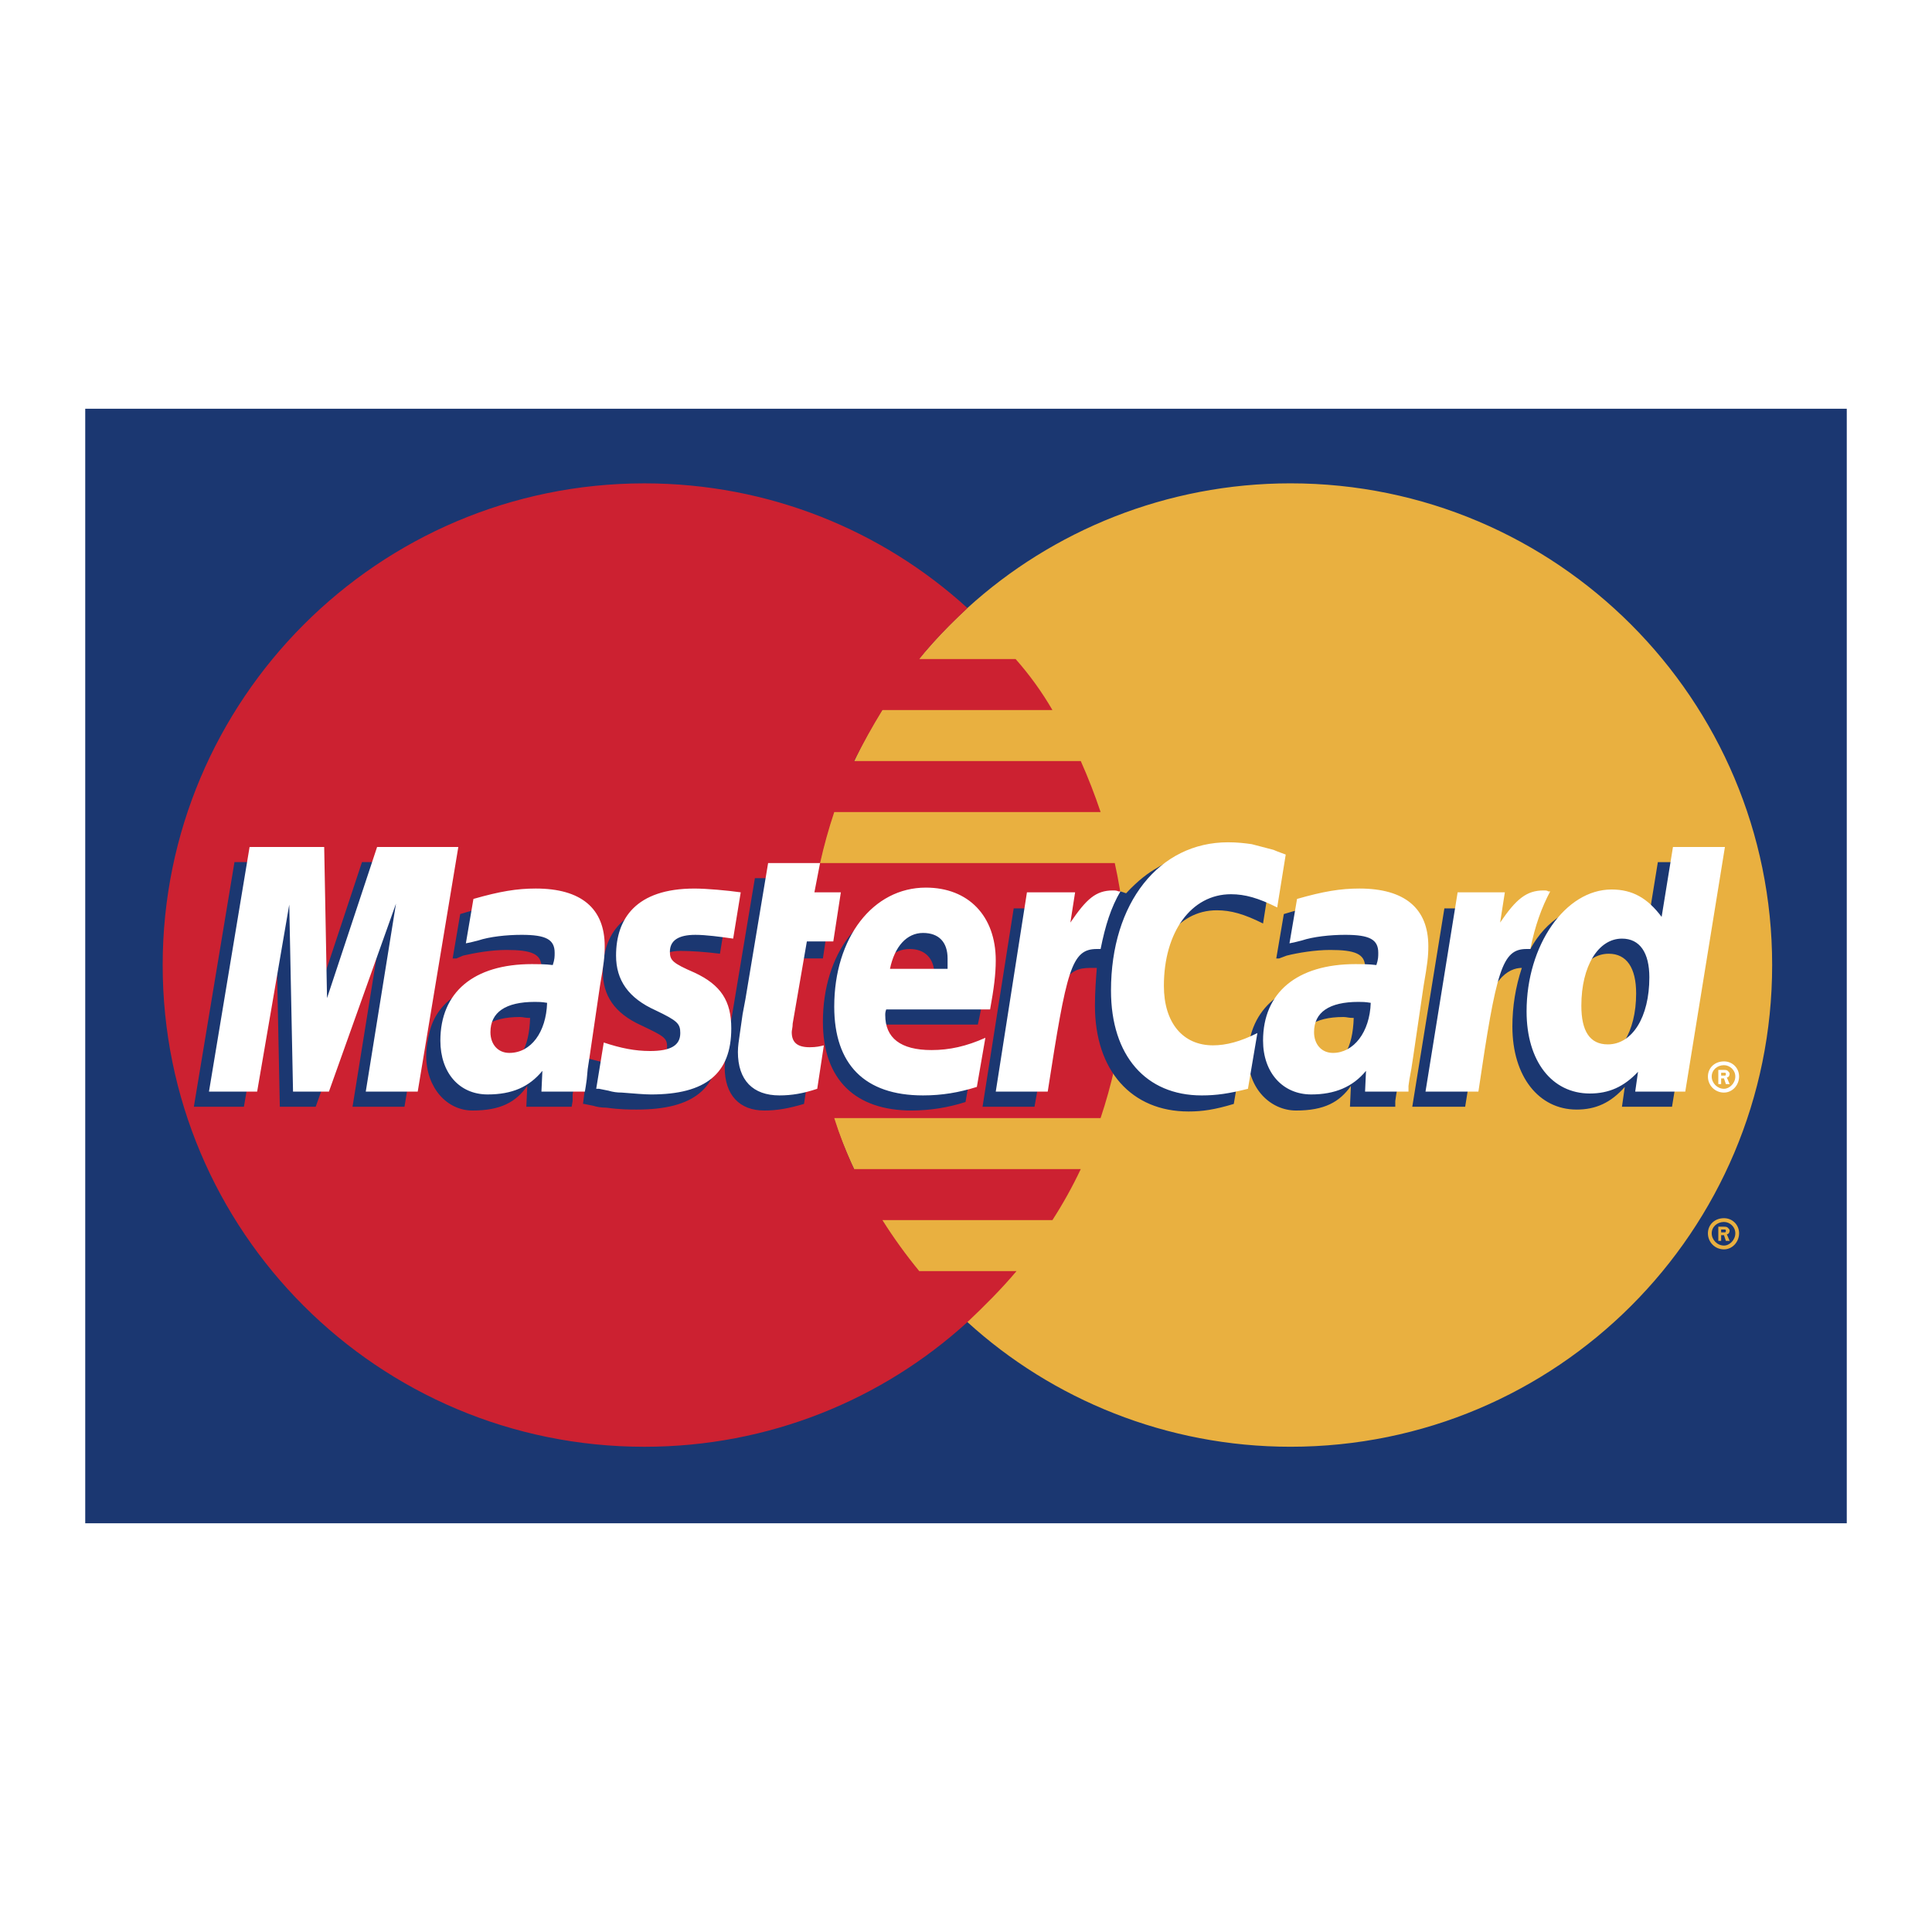
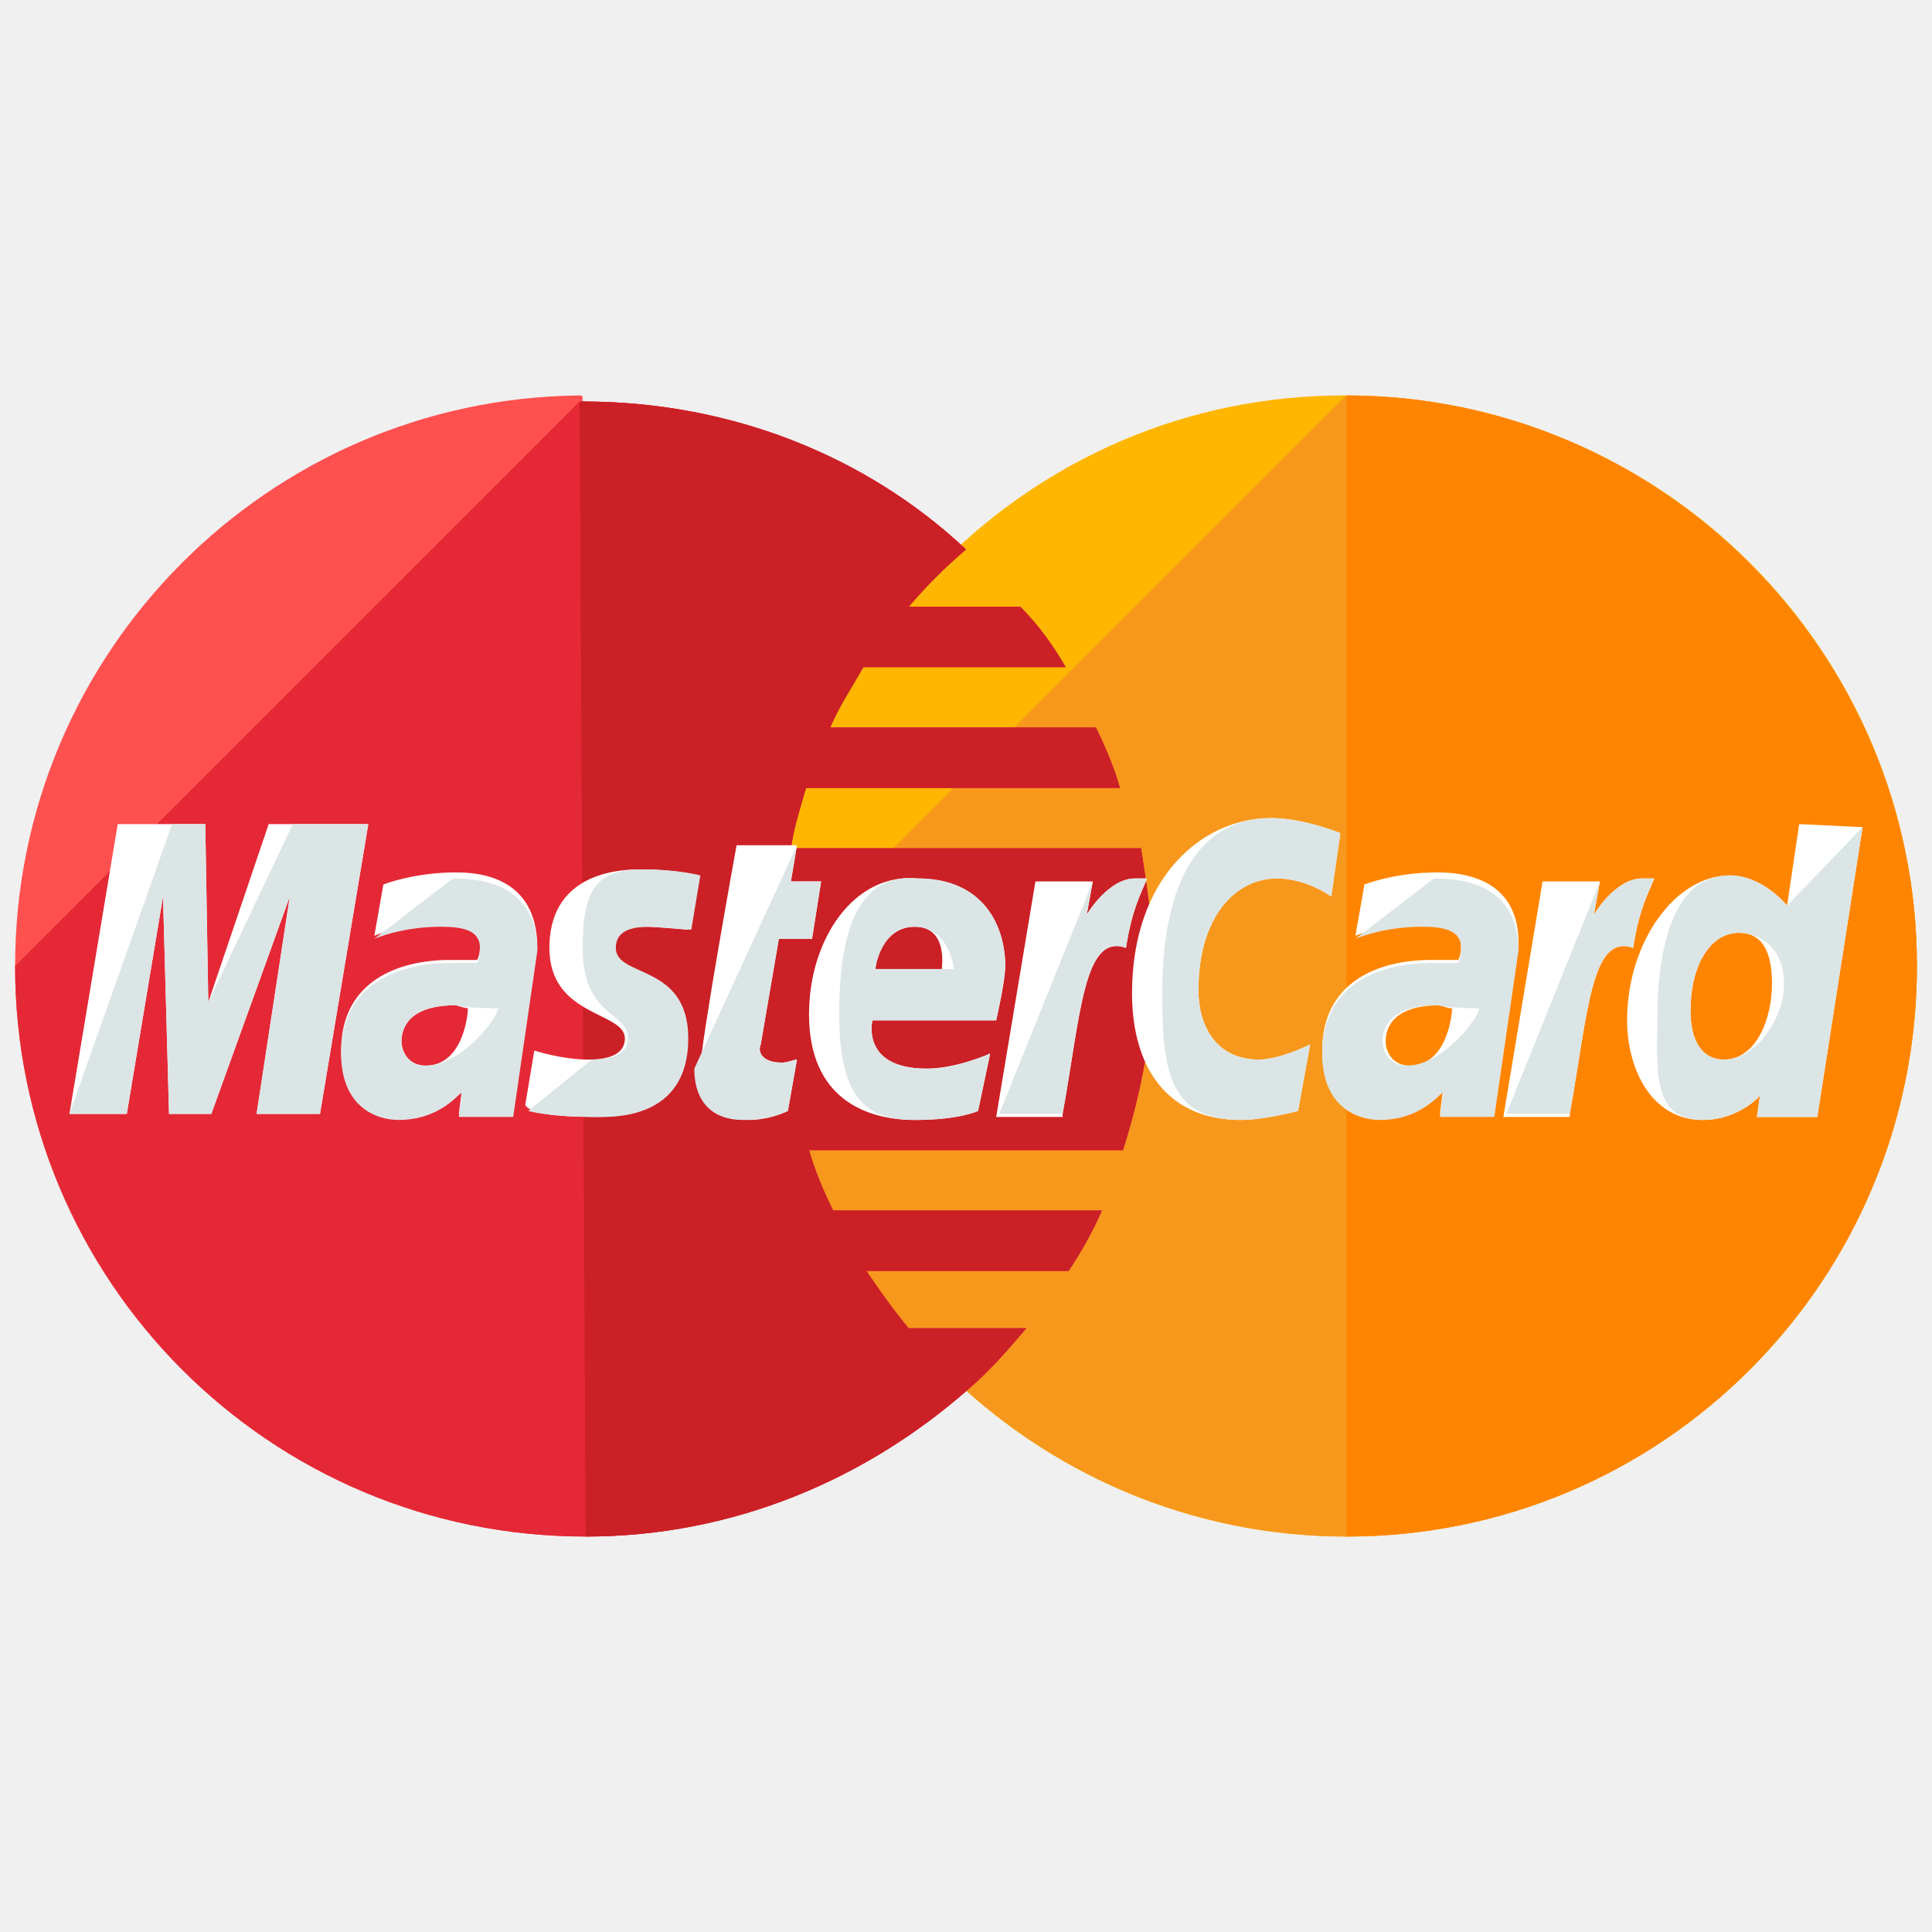
- <svg xmlns="http://www.w3.org/2000/svg" width="2500" height="2500" viewBox="0 0 192.756 192.756">
-   <g fill-rule="evenodd" clip-rule="evenodd">
-     <path fill="#fff" d="M0 0h192.756v192.756H0V0z" />
-     <path fill="#1b3771" d="M8.504 151.977h175.748V40.78H8.504v111.197z" />
-     <path d="M96.52 131.904c8.48 7.729 19.883 12.439 32.229 12.439 26.574 0 48.059-21.486 48.059-48.061 0-26.479-21.484-48.059-48.059-48.059-12.346 0-23.748 4.712-32.229 12.439-9.707 8.857-15.832 21.485-15.832 35.62 0 14.138 6.125 26.859 15.832 35.622z" fill="#e9b040" />
-     <path d="M170.4 123.047c0-.848.658-1.508 1.602-1.508.848 0 1.508.66 1.508 1.508s-.66 1.602-1.508 1.602a1.589 1.589 0 0 1-1.602-1.602zm1.602 1.224c.564 0 1.131-.564 1.131-1.225s-.566-1.131-1.131-1.131c-.66 0-1.225.471-1.225 1.131s.565 1.225 1.225 1.225zm-.283-.47h-.283v-1.414h.566c.094 0 .283 0 .377.094.094.096.188.189.188.283 0 .189-.094.377-.281.377l.281.66h-.377l-.188-.566h-.283v.566zm0-.848h.377c.094 0 .094-.096.094-.189 0 0 0-.094-.094-.094h-.377v.283z" fill="#e9b040" />
-     <path d="M112.068 91.195a47.818 47.818 0 0 0-.848-5.088H81.819a51.097 51.097 0 0 1 1.414-5.089h26.574a56.747 56.747 0 0 0-1.979-5.089H85.211a68.395 68.395 0 0 1 2.827-5.089H105a31.658 31.658 0 0 0-3.674-5.088h-9.613c1.414-1.791 3.11-3.487 4.806-5.088-8.481-7.728-19.79-12.439-32.229-12.439-26.574 0-48.06 21.58-48.06 48.059 0 26.574 21.486 48.061 48.06 48.061 12.439 0 23.747-4.711 32.229-12.439 1.695-1.602 3.393-3.297 4.9-5.088h-9.707a50.187 50.187 0 0 1-3.675-5.088H105a44.338 44.338 0 0 0 2.828-5.09H85.211a40.765 40.765 0 0 1-1.979-5.088h26.574a51.661 51.661 0 0 0 1.414-5.09c.377-1.695.658-3.393.848-5.088a45.936 45.936 0 0 0 0-10.179z" fill="#cc2131" />
-     <path d="M170.4 107.404c0-.848.658-1.508 1.602-1.508.848 0 1.508.66 1.508 1.508s-.66 1.602-1.508 1.602a1.588 1.588 0 0 1-1.602-1.602zm1.602 1.225c.564 0 1.131-.566 1.131-1.225 0-.66-.566-1.131-1.131-1.131-.66 0-1.225.471-1.225 1.131 0 .658.565 1.225 1.225 1.225zm-.283-.471h-.283v-1.414h.566c.094 0 .283 0 .377.094.094.096.188.189.188.283 0 .189-.094.377-.281.377l.281.66h-.377l-.188-.566h-.283v.566zm0-.847h.377c.094 0 .094-.096.094-.189 0 0 0-.094-.094-.094h-.377v.283z" fill="#fff" />
-     <path d="M80.217 110.137c-1.602.471-2.733.66-3.958.66-2.45 0-3.958-1.508-3.958-4.336 0-.564.094-1.131.188-1.789l.282-1.885.283-1.604 2.262-13.569h4.994l-.565 3.015h3.11l-.754 4.995h-3.109l-1.414 8.104c0 .283-.094.564-.094.754 0 1.037.565 1.508 1.791 1.508.66 0 1.037-.094 1.602-.189l-.66 4.336zM96.331 109.947a17.74 17.74 0 0 1-5.372.85c-5.56 0-8.858-3.016-8.858-8.859 0-6.784 3.864-11.873 9.141-11.873 4.241 0 6.973 2.827 6.973 7.256 0 1.414-.188 2.828-.658 4.9H87.19v.566c0 2.355 1.508 3.486 4.523 3.486 1.885 0 3.581-.377 5.466-1.225l-.848 4.899zm-3.11-11.779v-.941c0-1.602-.942-2.544-2.45-2.544-1.696 0-2.827 1.225-3.298 3.486h5.748v-.001zM40.355 110.42h-5.183l3.016-18.753-6.691 18.753h-3.58l-.377-18.659-3.205 18.659h-4.994l4.052-24.408h7.444l.284 15.078 4.994-15.078h8.293l-4.053 24.408zM52.889 101.561c-.565 0-.66-.094-1.037-.094-2.921 0-4.429 1.131-4.429 3.016 0 1.318.753 2.074 1.884 2.074 2.545 0 3.487-2.075 3.582-4.996zm4.146 8.859h-4.523l.094-2.074c-1.131 1.602-2.639 2.451-5.466 2.451-2.544 0-4.617-2.262-4.617-5.467 0-.941.188-1.789.376-2.543.848-3.111 3.958-4.996 8.67-5.09.565 0 1.508 0 2.261.094.188-.658.188-.941.188-1.318 0-1.319-1.036-1.696-3.486-1.696-1.508 0-3.109.283-4.335.565l-.659.283h-.377l.754-4.429c2.45-.754 4.146-1.037 6.031-1.037 4.523 0 6.879 1.979 6.879 5.843 0 .941.094 1.695-.283 3.863l-1.036 7.068-.188 1.225-.188 1.035v.66l-.095.567zM121.398 90.819c1.412 0 2.732.376 4.617 1.319l.848-5.372c-.471-.188-.566-.188-1.225-.471l-2.168-.471c-.66-.188-1.414-.282-2.355-.282-2.545 0-4.053 0-5.654 1.036-.848.471-1.885 1.225-3.109 2.545l-.566-.189-5.371 3.77.283-2.073h-5.561l-3.109 19.79h5.184l1.885-10.648s.754-1.508 1.131-1.98c.941-1.225 1.789-1.225 2.826-1.225h.377c-.094 1.131-.189 2.451-.189 3.77 0 6.502 3.676 10.555 9.33 10.555 1.414 0 2.639-.189 4.523-.754l.941-5.561c-1.695.85-3.109 1.225-4.428 1.225-3.016 0-4.807-2.166-4.807-5.936 0-5.279 2.638-9.048 6.597-9.048zM165.404 86.012l-1.131 6.974c-1.225-1.885-2.732-2.733-4.711-2.733-2.732 0-5.277 1.508-6.879 4.429l-3.299-1.979.283-2.073h-5.561l-3.203 19.79h5.277l1.695-10.648s1.32-1.508 1.697-1.98c.754-.941 1.602-1.225 2.262-1.225a18.507 18.507 0 0 0-.943 5.844c0 4.994 2.639 8.291 6.408 8.291 1.885 0 3.393-.658 4.807-2.26l-.283 1.979h4.994l3.959-24.408h-5.372v-.001zm-6.312 19.695c-1.791 0-2.639-1.225-2.639-3.863 0-3.863 1.602-6.69 4.051-6.69 1.791 0 2.734 1.413 2.734 3.958 0 3.863-1.697 6.595-4.146 6.595zM135.061 101.561c-.564 0-.658-.094-1.035-.094-2.922 0-4.43 1.131-4.43 3.016 0 1.318.754 2.074 1.885 2.074 2.544 0 3.486-2.075 3.58-4.996zm4.146 8.859h-4.521l.094-2.074c-1.131 1.602-2.639 2.451-5.467 2.451-2.543 0-4.805-2.168-4.805-5.467.094-4.711 3.58-7.633 9.234-7.633.566 0 1.508 0 2.262.094.189-.658.189-.941.189-1.318 0-1.319-1.037-1.696-3.488-1.696-1.508 0-3.203.283-4.334.565l-.754.283h-.283l.754-4.429c2.451-.754 4.146-1.037 6.031-1.037 4.523 0 6.879 1.979 6.879 5.843 0 .941.094 1.695-.283 3.863l-1.035 7.068-.189 1.225-.188 1.035-.096.66v.567zM67.872 94.871c1.037 0 2.45.094 3.958.283l.754-4.618c-1.508-.188-3.486-.377-4.711-.377-5.749 0-7.727 3.11-7.727 6.785 0 2.355 1.13 4.146 3.863 5.371 2.167 1.037 2.544 1.227 2.544 2.074 0 1.225-1.131 1.979-3.204 1.979-1.507 0-2.921-.283-4.618-.754l-.565 4.523h.095l.942.189c.282.094.754.188 1.319.188 1.319.188 2.355.188 3.015.188 5.749 0 8.199-2.166 8.199-6.596 0-2.732-1.319-4.334-3.958-5.465-2.167-1.037-2.45-1.131-2.45-2.074 0-.942.942-1.696 2.544-1.696z" fill="#1b3771" />
-     <path d="M128.277 85.259l-.85 5.277c-1.885-.942-3.203-1.319-4.617-1.319-3.957 0-6.689 3.77-6.689 9.141 0 3.676 1.885 5.936 4.898 5.936 1.32 0 2.734-.375 4.43-1.225l-.941 5.561c-1.885.471-3.109.66-4.617.66-5.561 0-9.047-3.959-9.047-10.461 0-8.764 4.805-14.794 11.684-14.794.943 0 1.697.094 2.357.188l2.166.565c.66.282.754.282 1.226.471zM111.598 88.934c-.189-.094-.377-.094-.566-.094-1.695 0-2.639.848-4.24 3.204l.471-3.016h-4.805l-3.111 19.884h5.184c1.885-12.156 2.355-14.23 4.9-14.23h.377c.471-2.356 1.037-4.146 1.979-5.749h-.189v.001zM81.536 108.629c-1.414.471-2.544.66-3.77.66-2.639 0-4.146-1.508-4.146-4.336 0-.564.094-1.131.188-1.789l.282-1.98.283-1.508 2.262-13.569h5.183l-.565 2.921h2.639l-.754 4.9H80.5l-1.414 8.199c0 .377-.094.66-.094.848 0 1.037.565 1.508 1.791 1.508.66 0 1.037-.094 1.414-.189l-.661 4.335zM61.464 95.342c0 2.449 1.225 4.24 3.958 5.465 2.167 1.037 2.45 1.32 2.45 2.262 0 1.225-.942 1.791-3.016 1.791-1.508 0-2.921-.283-4.618-.848l-.754 4.617h.283l.943.189a4.37 4.37 0 0 0 1.319.188c1.225.094 2.262.188 2.921.188 5.466 0 8.01-2.072 8.01-6.596 0-2.732-1.036-4.334-3.675-5.561-2.168-.941-2.45-1.224-2.45-2.072 0-1.131.848-1.696 2.544-1.696 1.037 0 2.45.188 3.769.377l.754-4.618c-1.319-.188-3.393-.377-4.617-.377-5.842 0-7.821 3.016-7.821 6.691zM168.139 108.912h-4.994l.281-1.979c-1.414 1.508-2.922 2.166-4.807 2.166-3.768 0-6.312-3.203-6.312-8.197 0-6.597 3.863-12.157 8.48-12.157 2.074 0 3.582.848 4.994 2.733l1.131-6.974h5.184l-3.957 24.408zm-7.729-4.713c2.451 0 4.146-2.732 4.146-6.689 0-2.451-.941-3.864-2.732-3.864-2.355 0-4.053 2.732-4.053 6.69 0 2.545.848 3.863 2.639 3.863zM97.461 108.441c-1.79.564-3.486.848-5.371.848-5.843 0-8.858-3.111-8.858-8.859 0-6.878 3.864-11.873 9.141-11.873 4.241 0 6.973 2.827 6.973 7.256 0 1.414-.188 2.828-.564 4.9H88.416c-.095.283-.095.377-.095.566 0 2.262 1.508 3.486 4.618 3.486 1.791 0 3.487-.377 5.372-1.225l-.85 4.901zm-2.92-11.781v-1.036c0-1.602-.849-2.544-2.45-2.544s-2.827 1.319-3.298 3.58h5.748zM41.675 108.912h-5.183l3.015-18.753-6.691 18.753h-3.58l-.377-18.659-3.204 18.659h-4.806l4.052-24.408h7.444l.283 15.078 4.995-15.078h8.104l-4.052 24.408zM54.585 100.053c-.566-.094-.848-.094-1.225-.094-2.921 0-4.429 1.037-4.429 3.016 0 1.225.753 2.074 1.884 2.074 2.168 0 3.676-2.074 3.77-4.996zm3.769 8.859h-4.335l.095-2.074c-1.319 1.604-3.016 2.355-5.466 2.355-2.827 0-4.712-2.166-4.712-5.371 0-4.805 3.299-7.633 9.141-7.633.565 0 1.319 0 2.073.094.188-.565.188-.847.188-1.224 0-1.319-.848-1.791-3.298-1.791-1.508 0-3.204.188-4.335.565l-.754.188-.471.094.754-4.429c2.638-.754 4.334-1.037 6.219-1.037 4.523 0 6.879 1.979 6.879 5.749 0 1.037-.095 1.79-.472 3.958l-1.036 7.068-.188 1.225-.095 1.035-.094.66-.093.568zM136.758 100.053c-.564-.094-.848-.094-1.225-.094-2.922 0-4.43 1.037-4.43 3.016 0 1.225.754 2.074 1.885 2.074 2.073 0 3.676-2.074 3.77-4.996zm3.769 8.859h-4.334l.094-2.074c-1.32 1.604-3.109 2.355-5.467 2.355-2.826 0-4.805-2.166-4.805-5.371 0-4.805 3.393-7.633 9.234-7.633.564 0 1.32 0 2.072.094.189-.565.189-.847.189-1.224 0-1.319-.848-1.791-3.299-1.791-1.508 0-3.203.188-4.334.565l-.754.188-.471.094.754-4.429c2.637-.754 4.334-1.037 6.219-1.037 4.523 0 6.879 1.979 6.879 5.749 0 1.037-.094 1.79-.471 3.958l-1.037 7.068-.188 1.225-.189 1.035-.094.66v.568h.002zM154.475 88.934c-.096-.094-.283-.094-.473-.094-1.695 0-2.732.848-4.334 3.204l.471-3.016h-4.711l-3.205 19.884h5.277c1.791-12.156 2.357-14.23 4.807-14.23h.377c.471-2.356 1.131-4.146 1.979-5.749h-.188v.001z" fill="#fff" />
+ <svg xmlns="http://www.w3.org/2000/svg" xml:space="preserve" width="64" height="64" id="mastercard">
+   <path fill="#FFB600" d="M63.5 32c0 10.4-8.4 18.9-18.9 18.9-10.4 0-18.9-8.5-18.9-18.9 0-10.4 8.4-18.9 18.8-18.9 10.6 0 19 8.5 19 18.9z" />
+   <path fill="#F7981D" d="M44.6 13.1c10.4 0 18.9 8.5 18.9 18.9 0 10.4-8.4 18.9-18.9 18.9-10.4 0-18.9-8.5-18.9-18.9" />
+   <path fill="#FF8500" d="M44.6 13.1c10.4 0 18.9 8.5 18.9 18.9 0 10.4-8.4 18.9-18.9 18.9" />
+   <path fill="#FF5050" d="M19.2 13.1C8.9 13.2.5 21.6.5 32c0 10.4 8.4 18.9 18.9 18.9 4.9 0 9.3-1.9 12.7-4.9.7-.6 1.3-1.3 1.9-2h-3.9c-.5-.6-1-1.3-1.4-1.9h6.7c.4-.6.8-1.3 1.1-2h-8.9c-.3-.6-.6-1.3-.8-2h10.4c.6-1.9 1-3.9 1-6 0-1.4-.2-2.7-.4-4H26.2c.1-.7.3-1.3.5-2h10.4c-.2-.7-.5-1.4-.8-2h-8.8c.3-.7.7-1.3 1.1-2h6.7c-.4-.7-.9-1.4-1.5-2h-3.7c.6-.7 1.2-1.3 1.9-1.9-3.3-3.1-7.8-4.9-12.7-4.9 0-.2 0-.2-.1-.2z" />
+   <path fill="#E52836" d="M.5 32c0 10.4 8.4 18.9 18.9 18.9 4.9 0 9.3-1.9 12.7-4.9.7-.6 1.3-1.3 1.9-2h-3.9c-.5-.6-1-1.3-1.4-1.9h6.7c.4-.6.8-1.3 1.1-2h-8.9c-.3-.6-.6-1.3-.8-2h10.4c.6-1.9 1-3.9 1-6 0-1.4-.2-2.7-.4-4H26.2c.1-.7.3-1.3.5-2h10.4c-.2-.7-.5-1.4-.8-2h-8.8c.3-.7.7-1.3 1.1-2h6.7c-.4-.7-.9-1.4-1.5-2h-3.7c.6-.7 1.2-1.3 1.9-1.9-3.3-3.1-7.8-4.9-12.7-4.9h-.1" />
+   <path fill="#CB2026" d="M19.4 50.9c4.9 0 9.3-1.9 12.7-4.9.7-.6 1.3-1.3 1.9-2h-3.9c-.5-.6-1-1.3-1.4-1.9h6.7c.4-.6.8-1.3 1.1-2h-8.9c-.3-.6-.6-1.3-.8-2h10.4c.6-1.9 1-3.9 1-6 0-1.4-.2-2.7-.4-4H26.2c.1-.7.3-1.3.5-2h10.4c-.2-.7-.5-1.4-.8-2h-8.8c.3-.7.7-1.3 1.1-2h6.7c-.4-.7-.9-1.4-1.5-2h-3.7c.6-.7 1.2-1.3 1.9-1.9-3.3-3.1-7.8-4.9-12.7-4.9h-.1" />
+   <path fill="#FFF" d="m26.1 36.8.3-1.7c-.1 0-.3.1-.5.1-.7 0-.8-.4-.7-.6l.6-3.5h1.1l.3-1.9h-1l.2-1.2h-2s-1.2 6.6-1.2 7.4c0 1.2.7 1.7 1.6 1.7.6 0 1.1-.2 1.3-.3zM26.8 33.6c0 2.8 1.9 3.5 3.5 3.5 1.5 0 2.1-.3 2.1-.3l.4-1.9s-1.1.5-2.1.5c-2.2 0-1.8-1.6-1.8-1.6H33s.3-1.3.3-1.8c0-1.3-.7-2.9-2.9-2.9-2.1-.2-3.6 2-3.6 4.5zm3.5-2.9c1.1 0 .9 1.3.9 1.4H29c0-.1.2-1.4 1.3-1.4zM43 36.8l.4-2.2s-1 .5-1.7.5c-1.4 0-2-1.1-2-2.3 0-2.4 1.2-3.7 2.6-3.7 1 0 1.8.6 1.8.6l.3-2.1s-1.2-.5-2.3-.5c-2.3 0-4.6 2-4.6 5.8 0 2.5 1.2 4.2 3.6 4.2.8 0 1.9-.3 1.9-.3zM15.1 28.9c-1.4 0-2.4.4-2.4.4l-.3 1.7s.9-.4 2.2-.4c.7 0 1.3.1 1.3.7 0 .4-.1.5-.1.5h-.9c-1.7 0-3.6.7-3.6 3 0 1.8 1.2 2.2 1.9 2.2 1.4 0 2-.9 2.1-.9l-.1.8H17l.8-5.5c0-2.4-2-2.5-2.7-2.5zm.4 4.5c0 .3-.2 1.9-1.4 1.9-.6 0-.8-.5-.8-.8 0-.5.3-1.2 1.8-1.2.3.1.4.1.4.1zM19.7 37c.5 0 3 .1 3-2.6 0-2.5-2.4-2-2.4-3 0-.5.4-.7 1.1-.7.3 0 1.4.1 1.4.1l.3-1.8s-.7-.2-1.9-.2c-1.5 0-3 .6-3 2.6 0 2.3 2.5 2.1 2.5 3 0 .6-.7.7-1.2.7-.9 0-1.8-.3-1.8-.3l-.3 1.8c.1.2.6.4 2.3.4zM59.6 27.3l-.4 2.7s-.8-1-1.9-1c-1.8 0-3.4 2.2-3.4 4.8 0 1.6.8 3.3 2.5 3.3 1.2 0 1.9-.8 1.9-.8l-.1.7h2l1.5-9.6-2.1-.1zm-.9 5.3c0 1.1-.5 2.5-1.6 2.5-.7 0-1.1-.6-1.1-1.6 0-1.6.7-2.6 1.6-2.6.7 0 1.1.5 1.1 1.7zM4.2 36.9l1.2-7.2.2 7.2H7l2.6-7.2-1.1 7.2h2.1l1.6-9.6H8.9l-2 5.9-.1-5.9H3.9l-1.6 9.6h1.9zM35.2 36.9c.6-3.3.7-6 2.1-5.5.2-1.3.5-1.8.7-2.3h-.4c-.9 0-1.6 1.2-1.6 1.2l.2-1.1h-1.9L33 37h2.2zM47.6 28.9c-1.4 0-2.4.4-2.4.4l-.3 1.7s.9-.4 2.2-.4c.7 0 1.3.1 1.3.7 0 .4-.1.5-.1.5h-.9c-1.7 0-3.6.7-3.6 3 0 1.8 1.2 2.2 1.9 2.2 1.4 0 2-.9 2.1-.9l-.1.8h1.8l.8-5.5c.1-2.4-2-2.5-2.7-2.5zm.5 4.5c0 .3-.2 1.9-1.4 1.9-.6 0-.8-.5-.8-.8 0-.5.3-1.2 1.8-1.2.3.1.3.1.4.1zM52 36.9c.6-3.3.7-6 2.1-5.5.2-1.3.5-1.8.7-2.3h-.4c-.9 0-1.6 1.2-1.6 1.2l.2-1.1h-1.9L49.8 37H52z" />
+   <g fill="#DCE5E5">
+     <path d="M23 35.4c0 1.2.7 1.7 1.6 1.7.7 0 1.3-.2 1.5-.3l.3-1.7c-.1 0-.3.1-.5.1-.7 0-.8-.4-.7-.6l.6-3.5h1.1l.3-1.9h-1l.2-1.2M27.8 33.6c0 2.8.9 3.5 2.5 3.5 1.5 0 2.1-.3 2.1-.3l.4-1.9s-1.1.5-2.1.5c-2.2 0-1.8-1.6-1.8-1.6H33s.3-1.3.3-1.8c0-1.3-.7-2.9-2.9-2.9-2.1-.2-2.6 2-2.6 4.5zm2.5-2.9c1.1 0 1.3 1.3 1.3 1.4H29c0-.1.2-1.4 1.3-1.4zM43 36.8l.4-2.2s-1 .5-1.7.5c-1.4 0-2-1.1-2-2.3 0-2.4 1.2-3.7 2.6-3.7 1 0 1.8.6 1.8.6l.3-2.1s-1.2-.5-2.3-.5c-2.3 0-3.6 2-3.6 5.8 0 2.5.2 4.2 2.6 4.2.8 0 1.9-.3 1.9-.3zM12.4 31.1s.9-.4 2.2-.4c.7 0 1.3.1 1.3.7 0 .4-.1.5-.1.5h-.9c-1.7 0-3.6.7-3.6 3 0 1.8 1.2 2.2 1.9 2.2 1.4 0 2-.9 2.1-.9l-.1.8H17l.8-5.5c0-2.3-2-2.4-2.8-2.4m1.5 4.3c0 .3-1.2 1.9-2.4 1.9-.6 0-.8-.5-.8-.8 0-.5.3-1.2 1.8-1.2.3.1 1.4.1 1.4.1zM17.5 36.8s.6.2 2.3.2c.5 0 3 .1 3-2.6 0-2.5-2.4-2-2.4-3 0-.5.4-.7 1.1-.7.3 0 1.4.1 1.4.1l.3-1.8s-.7-.2-1.9-.2c-1.5 0-2 .6-2 2.6 0 2.3 1.5 2.1 1.5 3 0 .6-.7.7-1.2.7M59.2 30s-.8-1-1.9-1c-1.8 0-2.4 2.2-2.4 4.8 0 1.6-.2 3.3 1.5 3.3 1.2 0 1.9-.8 1.9-.8l-.1.7h2l1.5-9.6m-2.6 5.2c0 1.1-.9 2.5-2 2.5-.7 0-1.1-.6-1.1-1.6 0-1.6.7-2.6 1.6-2.6.7 0 1.5.5 1.5 1.7zM4.2 36.9l1.2-7.2.2 7.2H7l2.6-7.2-1.1 7.2h2.1l1.6-9.6H9.7l-2.8 5.9-.1-5.9H5.7l-3.4 9.6h1.9zM33.1 36.9h2.1c.6-3.3.7-6 2.1-5.5.2-1.3.5-1.8.7-2.3h-.4c-.9 0-1.6 1.2-1.6 1.2l.2-1.1M44.9 31.1s.9-.4 2.2-.4c.7 0 1.3.1 1.3.7 0 .4-.1.5-.1.5h-.9c-1.7 0-3.6.7-3.6 3 0 1.8 1.2 2.2 1.9 2.2 1.4 0 2-.9 2.1-.9l-.1.8h1.8l.8-5.5c0-2.3-2-2.4-2.8-2.4m1.5 4.3c0 .3-1.2 1.9-2.4 1.9-.6 0-.8-.5-.8-.8 0-.5.3-1.2 1.8-1.2.4.1 1.4.1 1.4.1zM49.9 36.9H52c.6-3.3.7-6 2.1-5.5.2-1.3.5-1.8.7-2.3h-.4c-.9 0-1.6 1.2-1.6 1.2l.2-1.1" />
  </g>
</svg>
